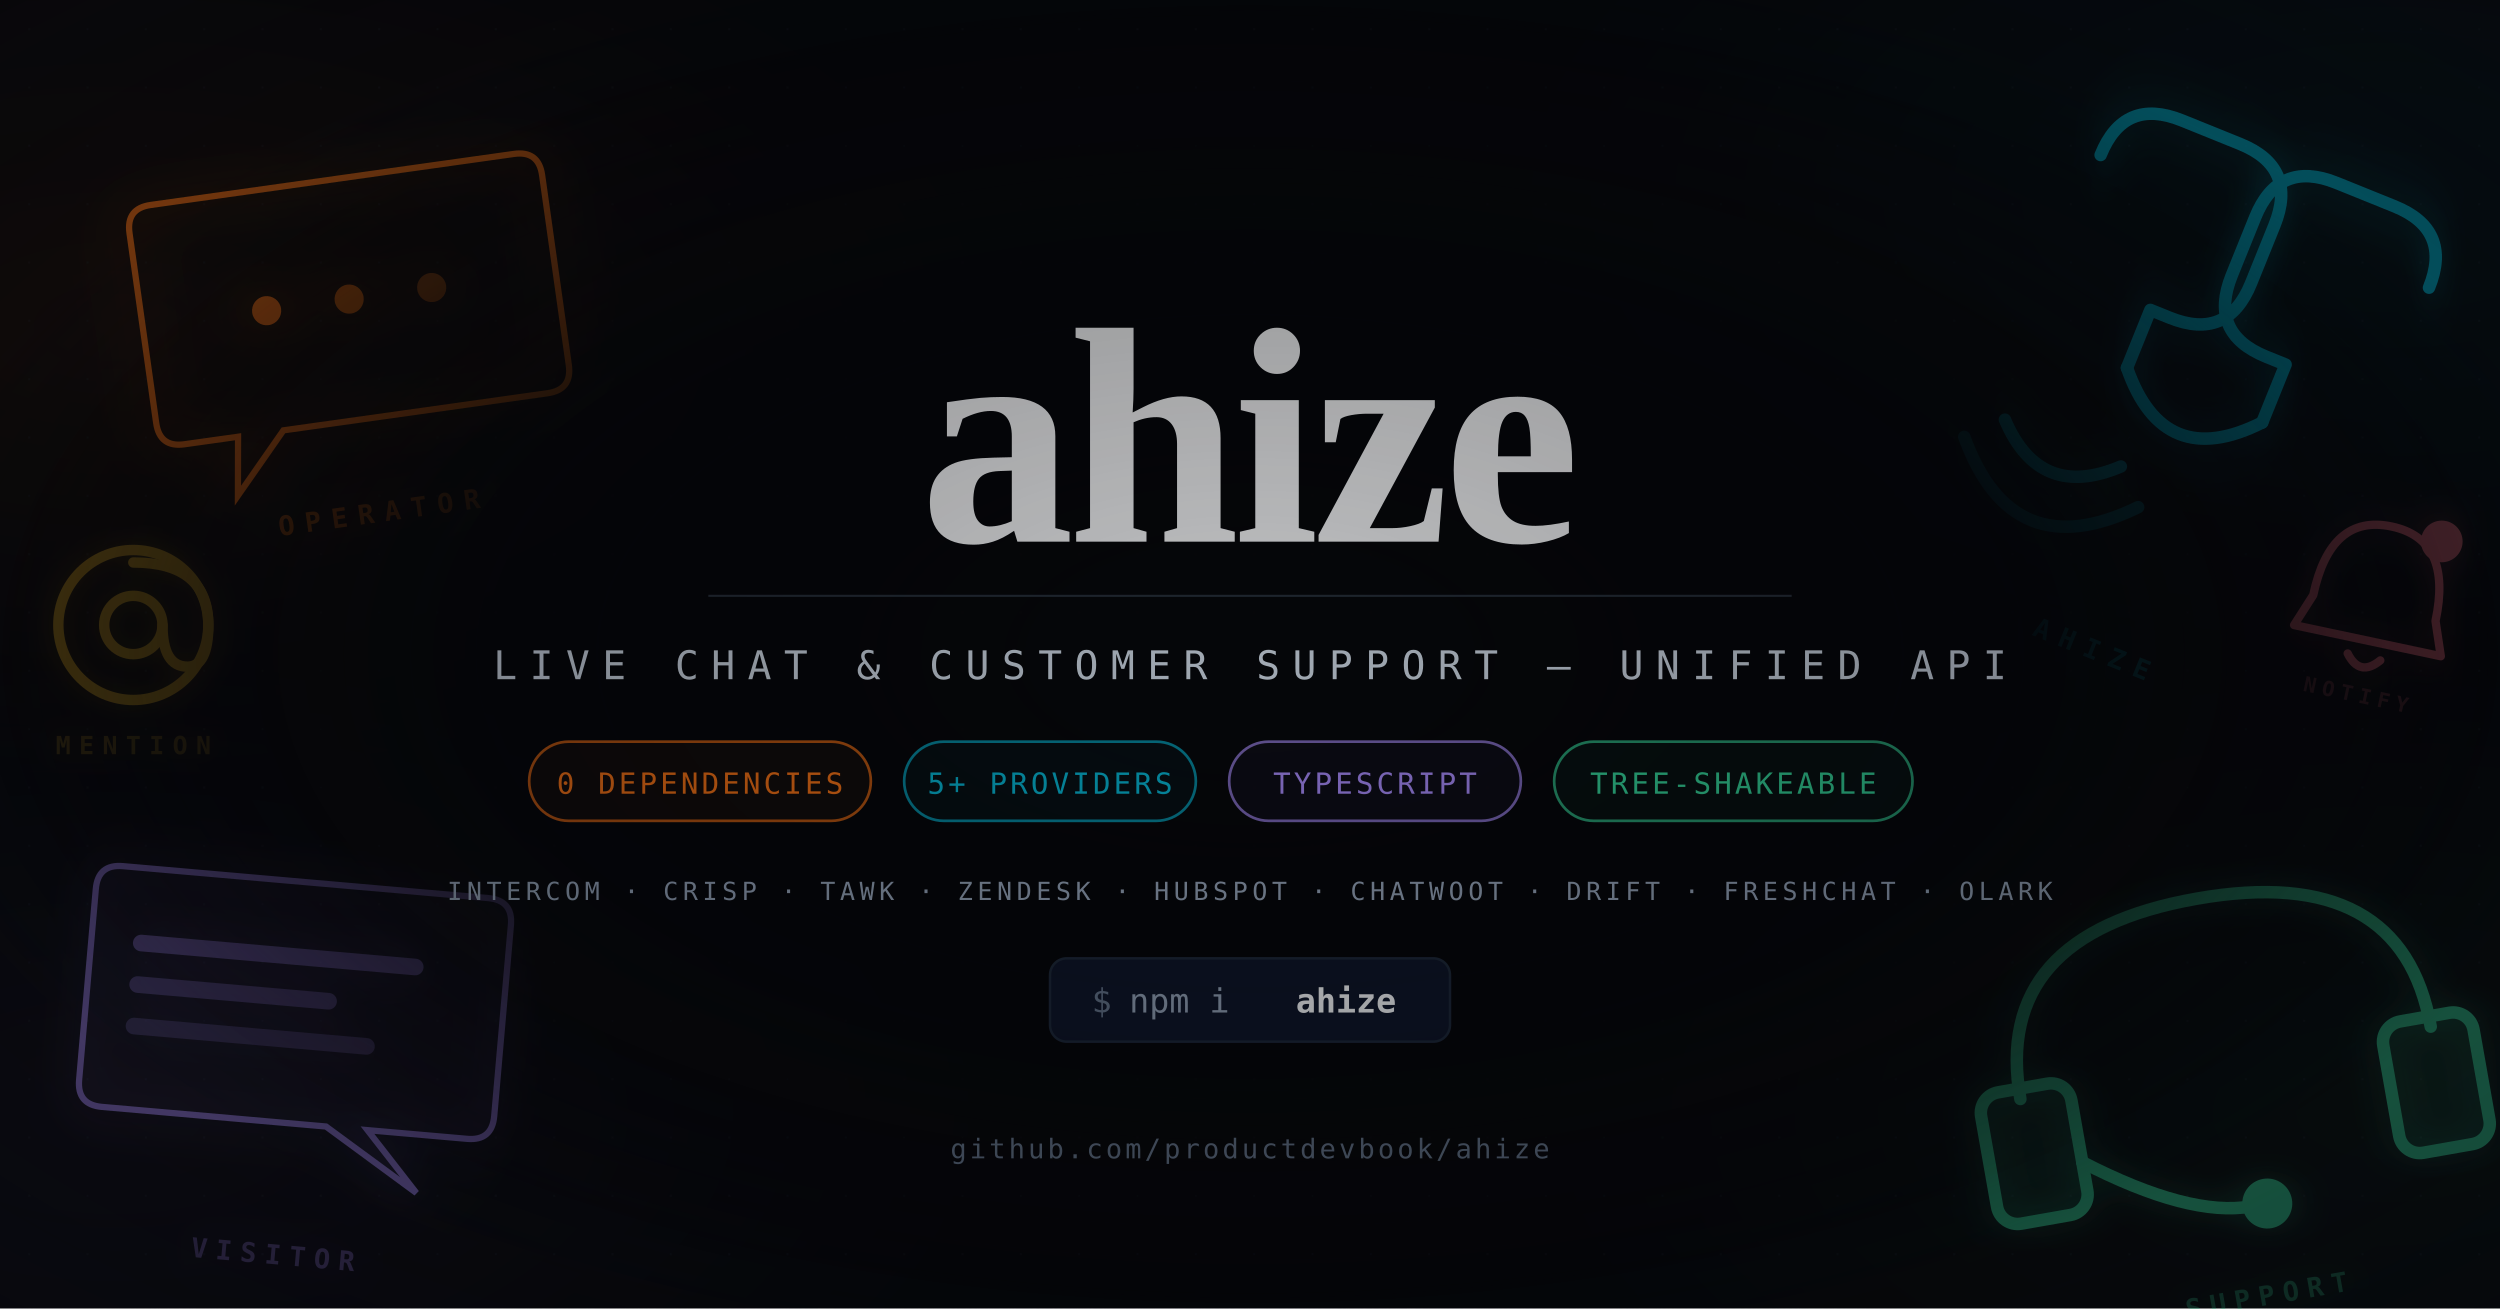
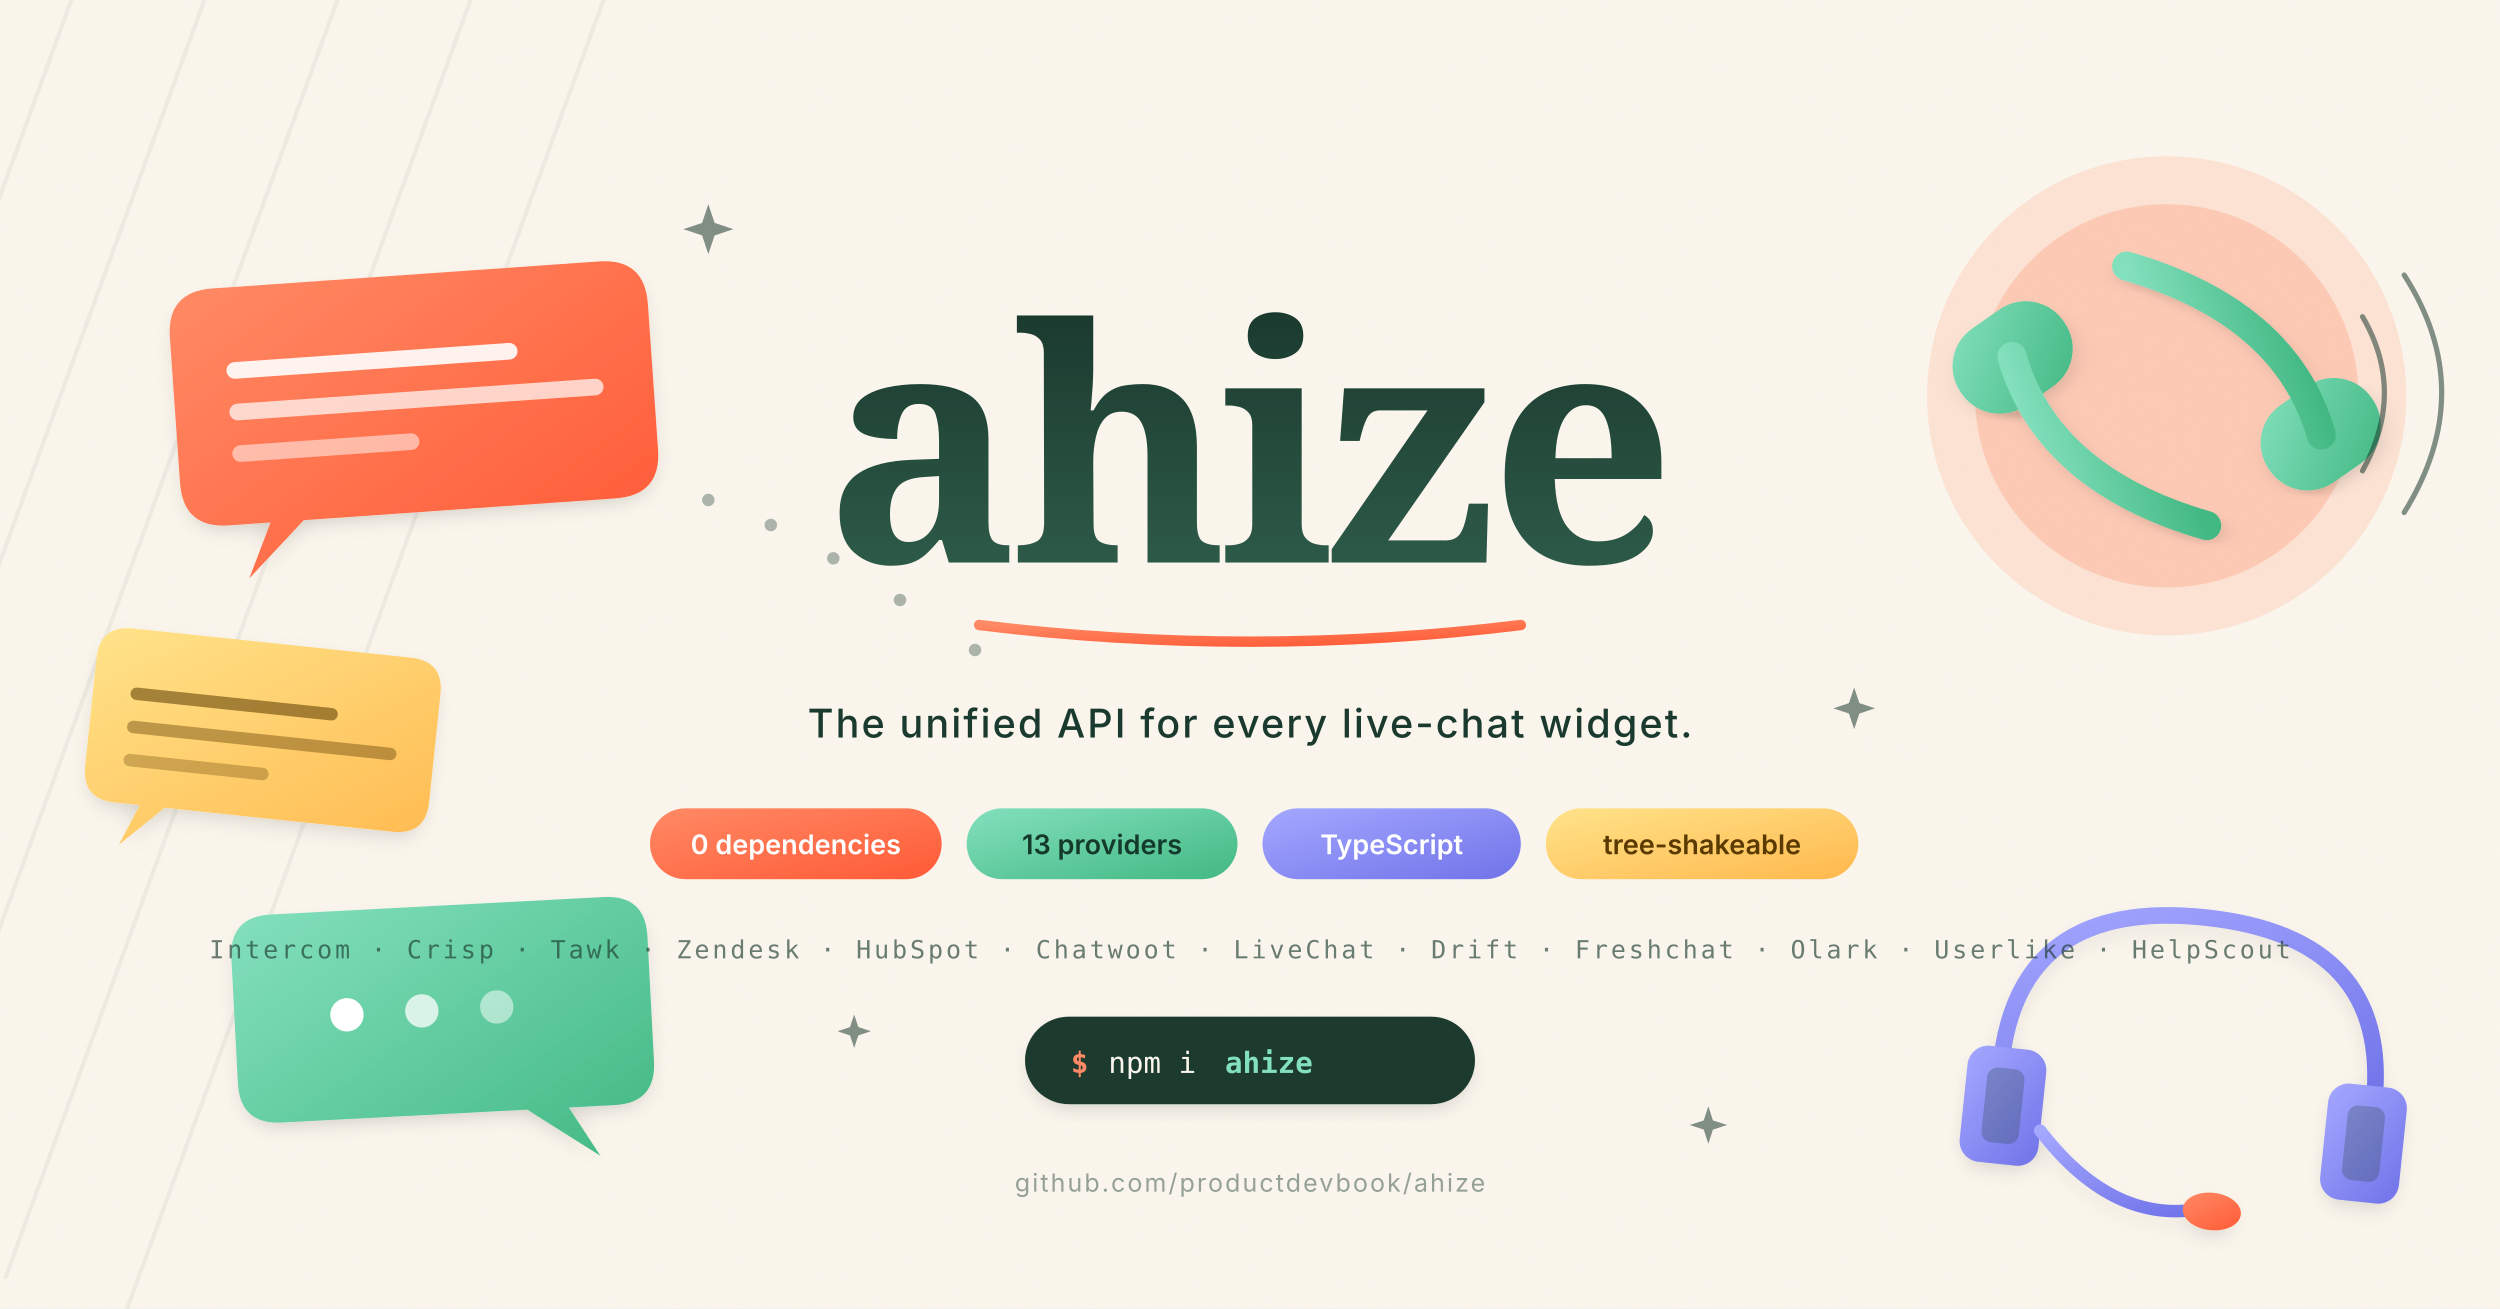
<svg xmlns="http://www.w3.org/2000/svg" viewBox="0 0 1200 628" width="1200" height="628">
  <defs>
-     <filter id="grain">
-       <feTurbulence type="fractalNoise" baseFrequency="0.65" numOctaves="3" stitchTiles="stitch" />
-       <feColorMatrix type="saturate" values="0" />
-       <feBlend in="SourceGraphic" mode="overlay" result="blend" />
+     <filter id="paper">
+       <feTurbulence type="fractalNoise" baseFrequency="0.9" numOctaves="2" seed="7" />
+       <feColorMatrix values="0 0 0 0 0.82  0 0 0 0 0.74  0 0 0 0 0.62  0 0 0 0.08 0" />
+       <feComposite in2="SourceGraphic" operator="in" />
+     </filter>
+     <filter id="softShadow" x="-20%" y="-20%" width="140%" height="140%">
+       <feGaussianBlur in="SourceAlpha" stdDeviation="6" />
+       <feOffset dx="0" dy="4" result="off" />
      <feComponentTransfer>
-         <feFuncA type="linear" slope="0.06" />
+         <feFuncA type="linear" slope="0.18" />
      </feComponentTransfer>
-       <feBlend in="SourceGraphic" mode="normal" />
-     </filter>
-     <filter id="glow-orange" x="-50%" y="-50%" width="200%" height="200%">
-       <feGaussianBlur stdDeviation="12" result="blur" />
-       <feFlood flood-color="#f97316" flood-opacity="0.5" />
-       <feComposite in2="blur" operator="in" />
+       <feComposite in2="off" operator="in" result="shadow" />
      <feMerge>
-         <feMergeNode />
+         <feMergeNode in="shadow" />
        <feMergeNode in="SourceGraphic" />
      </feMerge>
    </filter>
-     <filter id="glow-cyan" x="-50%" y="-50%" width="200%" height="200%">
-       <feGaussianBlur stdDeviation="10" result="blur" />
-       <feFlood flood-color="#06b6d4" flood-opacity="0.45" />
-       <feComposite in2="blur" operator="in" />
-       <feMerge>
-         <feMergeNode />
-         <feMergeNode in="SourceGraphic" />
-       </feMerge>
-     </filter>
-     <filter id="glow-purple" x="-50%" y="-50%" width="200%" height="200%">
-       <feGaussianBlur stdDeviation="10" result="blur" />
-       <feFlood flood-color="#a78bfa" flood-opacity="0.4" />
-       <feComposite in2="blur" operator="in" />
-       <feMerge>
-         <feMergeNode />
-         <feMergeNode in="SourceGraphic" />
-       </feMerge>
-     </filter>
-     <filter id="glow-emerald" x="-50%" y="-50%" width="200%" height="200%">
-       <feGaussianBlur stdDeviation="8" result="blur" />
-       <feFlood flood-color="#34d399" flood-opacity="0.35" />
-       <feComposite in2="blur" operator="in" />
-       <feMerge>
-         <feMergeNode />
-         <feMergeNode in="SourceGraphic" />
-       </feMerge>
-     </filter>
-     <filter id="glow-rose" x="-50%" y="-50%" width="200%" height="200%">
-       <feGaussianBlur stdDeviation="8" result="blur" />
-       <feFlood flood-color="#fb7185" flood-opacity="0.35" />
-       <feComposite in2="blur" operator="in" />
-       <feMerge>
-         <feMergeNode />
-         <feMergeNode in="SourceGraphic" />
-       </feMerge>
-     </filter>
-     <filter id="glow-amber" x="-50%" y="-50%" width="200%" height="200%">
-       <feGaussianBlur stdDeviation="6" result="blur" />
-       <feFlood flood-color="#fbbf24" flood-opacity="0.35" />
-       <feComposite in2="blur" operator="in" />
-       <feMerge>
-         <feMergeNode />
-         <feMergeNode in="SourceGraphic" />
-       </feMerge>
-     </filter>
-     <radialGradient id="ambientOrange" cx="0.05" cy="0.25" r="0.35">
-       <stop offset="0%" stop-color="#f97316" stop-opacity="0.08" />
-       <stop offset="100%" stop-color="#f97316" stop-opacity="0" />
-     </radialGradient>
-     <radialGradient id="ambientCyan" cx="0.95" cy="0.15" r="0.35">
-       <stop offset="0%" stop-color="#06b6d4" stop-opacity="0.07" />
-       <stop offset="100%" stop-color="#06b6d4" stop-opacity="0" />
-     </radialGradient>
-     <radialGradient id="ambientPurple" cx="0.05" cy="0.85" r="0.35">
-       <stop offset="0%" stop-color="#a78bfa" stop-opacity="0.06" />
-       <stop offset="100%" stop-color="#a78bfa" stop-opacity="0" />
-     </radialGradient>
-     <radialGradient id="ambientEmerald" cx="0.95" cy="0.85" r="0.35">
-       <stop offset="0%" stop-color="#34d399" stop-opacity="0.05" />
-       <stop offset="100%" stop-color="#34d399" stop-opacity="0" />
-     </radialGradient>
-     <radialGradient id="centerBackdrop" cx="0.5" cy="0.5" r="0.55">
-       <stop offset="0%" stop-color="#06070b" stop-opacity="0.95" />
-       <stop offset="55%" stop-color="#06070b" stop-opacity="0.88" />
-       <stop offset="80%" stop-color="#06070b" stop-opacity="0.4" />
-       <stop offset="100%" stop-color="#06070b" stop-opacity="0" />
-     </radialGradient>
-     <pattern id="dotGrid" width="28" height="28" patternUnits="userSpaceOnUse">
-       <circle cx="14" cy="14" r="0.6" fill="#334155" opacity="0.35" />
-     </pattern>
-     <radialGradient id="vignetteGrad" cx="0.5" cy="0.5" r="0.7">
-       <stop offset="0%" stop-color="transparent" />
-       <stop offset="100%" stop-color="#06070b" />
-     </radialGradient>
+     <linearGradient id="wordmarkGrad" x1="0" y1="0" x2="0" y2="1">
+       <stop offset="0%" stop-color="#1b3a2f" />
+       <stop offset="100%" stop-color="#2d5a48" />
+     </linearGradient>
+     <linearGradient id="coral" x1="0" y1="0" x2="1" y2="1">
+       <stop offset="0%" stop-color="#ff8a65" />
+       <stop offset="100%" stop-color="#ff5a36" />
+     </linearGradient>
+     <linearGradient id="mint" x1="0" y1="0" x2="1" y2="1">
+       <stop offset="0%" stop-color="#83e0bd" />
+       <stop offset="100%" stop-color="#42b883" />
+     </linearGradient>
+     <linearGradient id="periwinkle" x1="0" y1="0" x2="1" y2="1">
+       <stop offset="0%" stop-color="#a5a8ff" />
+       <stop offset="100%" stop-color="#7073e8" />
+     </linearGradient>
+     <linearGradient id="butter" x1="0" y1="0" x2="1" y2="1">
+       <stop offset="0%" stop-color="#ffe38a" />
+       <stop offset="100%" stop-color="#ffb84d" />
+     </linearGradient>
  </defs>
-   <rect width="1200" height="628" fill="#06070b" />
-   <rect width="1200" height="628" fill="url(#ambientOrange)" />
-   <rect width="1200" height="628" fill="url(#ambientCyan)" />
-   <rect width="1200" height="628" fill="url(#ambientPurple)" />
-   <rect width="1200" height="628" fill="url(#ambientEmerald)" />
-   <rect width="1200" height="628" fill="url(#dotGrid)" opacity="0.4" />
-   <g transform="translate(60, 80) rotate(-8, 120, 80)" filter="url(#glow-orange)" opacity="0.85">
-     <path d="M10,16 Q10,4 22,4 L198,4 Q210,4 210,16 L210,108 Q210,120 198,120 L70,120 L44,148 L48,120 L22,120 Q10,120 10,108 Z" fill="none" stroke="#f97316" stroke-width="3" />
-     <circle cx="70" cy="62" r="7" fill="#f97316" />
-     <circle cx="110" cy="62" r="7" fill="#f97316" opacity="0.75" />
-     <circle cx="150" cy="62" r="7" fill="#f97316" opacity="0.5" />
-     <text x="110" y="170" text-anchor="middle" fill="#f97316" opacity="0.6" font-family="'SF Mono','Fira Code',monospace" font-size="13" font-weight="bold" letter-spacing="5">OPERATOR</text>
+   <rect width="1200" height="628" fill="#fbf6ed" />
+   <rect width="1200" height="628" filter="url(#paper)" />
+   <g opacity="0.06" fill="#1b3a2f">
+     <rect x="-100" y="-100" width="2" height="900" transform="rotate(20 600 314)" />
+     <rect x="-40" y="-100" width="2" height="900" transform="rotate(20 600 314)" />
+     <rect x="20" y="-100" width="2" height="900" transform="rotate(20 600 314)" />
+     <rect x="80" y="-100" width="2" height="900" transform="rotate(20 600 314)" />
+     <rect x="140" y="-100" width="2" height="900" transform="rotate(20 600 314)" />
+     <rect x="200" y="-100" width="2" height="900" transform="rotate(20 600 314)" />
  </g>
-   <g transform="translate(960, 60) rotate(22, 100, 100)" filter="url(#glow-cyan)" opacity="0.78">
-     <g fill="none" stroke="#06b6d4" stroke-width="6" stroke-linecap="round" stroke-linejoin="round">
-       <path d="M20,40 Q20,10 50,10 L80,10 Q110,10 110,40 L110,70 Q110,100 80,100 L70,100 L70,130" />
-       <path d="M190,40 Q190,10 160,10 L130,10 Q100,10 100,40 L100,70 Q100,100 130,100 L140,100 L140,130" />
-       <path d="M70,130 Q105,170 140,130" />
-       <path d="M25,175 Q55,205 85,175" opacity="0.7" />
-       <path d="M10,190 Q55,240 100,190" opacity="0.45" />
+   <g transform="translate(80, 140) rotate(-4)" filter="url(#softShadow)">
+     <path d="M0,22 Q0,0 22,0 L208,0 Q230,0 230,22 L230,92 Q230,114 208,114 L58,114 L30,140 L42,114 L22,114 Q0,114 0,92 Z" fill="url(#coral)" />
+     <rect x="26" y="36" width="140" height="8" rx="4" fill="#fff" opacity="0.9" />
+     <rect x="26" y="56" width="180" height="8" rx="4" fill="#fff" opacity="0.7" />
+     <rect x="26" y="76" width="90" height="8" rx="4" fill="#fff" opacity="0.5" />
+   </g>
+   <g transform="translate(48, 300) rotate(6)" filter="url(#softShadow)">
+     <path d="M0,16 Q0,0 16,0 L150,0 Q166,0 166,16 L166,68 Q166,84 150,84 L40,84 L20,104 L28,84 L16,84 Q0,84 0,68 Z" fill="url(#butter)" />
+     <rect x="18" y="28" width="100" height="6" rx="3" fill="#5a3a00" opacity="0.55" />
+     <rect x="18" y="44" width="130" height="6" rx="3" fill="#5a3a00" opacity="0.4" />
+     <rect x="18" y="60" width="70" height="6" rx="3" fill="#5a3a00" opacity="0.3" />
+   </g>
+   <g transform="translate(110, 440) rotate(-3)" filter="url(#softShadow)">
+     <path d="M0,20 Q0,0 20,0 L180,0 Q200,0 200,20 L200,80 Q200,100 180,100 L158,100 L172,124 L138,100 L20,100 Q0,100 0,80 Z" fill="url(#mint)" />
+     <circle cx="54" cy="50" r="8" fill="#fff" />
+     <circle cx="90" cy="50" r="8" fill="#fff" opacity="0.75" />
+     <circle cx="126" cy="50" r="8" fill="#fff" opacity="0.5" />
+   </g>
+   <g transform="translate(920, 70)">
+     <circle cx="120" cy="120" r="115" fill="#ff8a65" opacity="0.18" />
+     <circle cx="120" cy="120" r="92" fill="#ff8a65" opacity="0.28" />
+     <g transform="translate(40, 40) rotate(-35, 80, 80)" filter="url(#softShadow)">
+       <rect x="0" y="0" width="60" height="45" rx="22" fill="url(#mint)" />
+       <rect x="100" y="115" width="60" height="45" rx="22" fill="url(#mint)" />
+       <path d="M30,22 Q10,80 60,142" stroke="url(#mint)" stroke-width="14" fill="none" stroke-linecap="round" />
+       <path d="M130,138 Q150,80 100,18" stroke="url(#mint)" stroke-width="14" fill="none" stroke-linecap="round" />
    </g>
-     <text x="105" y="266" text-anchor="middle" fill="#06b6d4" opacity="0.55" font-family="'SF Mono','Fira Code',monospace" font-size="13" font-weight="bold" letter-spacing="5">AHIZE</text>
-   </g>
-   <g transform="translate(30, 420) rotate(5, 120, 80)" filter="url(#glow-purple)" opacity="0.72">
-     <path d="M10,16 Q10,4 22,4 L198,4 Q210,4 210,16 L210,108 Q210,120 198,120 L150,120 L176,148 L130,120 L22,120 Q10,120 10,108 Z" fill="#a78bfa10" stroke="#a78bfa" stroke-width="3" />
-     <rect x="30" y="36" width="140" height="8" rx="4" fill="#a78bfa" opacity="0.75" />
-     <rect x="30" y="56" width="100" height="8" rx="4" fill="#a78bfa" opacity="0.55" />
-     <rect x="30" y="76" width="120" height="8" rx="4" fill="#a78bfa" opacity="0.4" />
-     <text x="110" y="188" text-anchor="middle" fill="#a78bfa" opacity="0.5" font-family="'SF Mono','Fira Code',monospace" font-size="13" font-weight="bold" letter-spacing="4">VISITOR</text>
-   </g>
-   <g transform="translate(940, 420) rotate(-10, 130, 100)" filter="url(#glow-emerald)" opacity="0.7">
-     <g fill="none" stroke="#34d399" stroke-width="6" stroke-linecap="round">
-       <path d="M30,90 Q30,10 130,10 Q230,10 230,90" />
-       <rect x="10" y="85" width="44" height="64" rx="10" fill="#34d39920" />
-       <rect x="206" y="85" width="44" height="64" rx="10" fill="#34d39920" />
-       <path d="M54,125 Q100,160 130,160" />
-       <circle cx="138" cy="160" r="9" fill="#34d399" />
-     </g>
-     <text x="130" y="208" text-anchor="middle" fill="#34d399" opacity="0.5" font-family="'SF Mono','Fira Code',monospace" font-size="13" font-weight="bold" letter-spacing="4">SUPPORT</text>
-   </g>
-   <g transform="translate(1092, 230) rotate(12, 40, 50)" filter="url(#glow-rose)" opacity="0.55">
-     <g fill="none" stroke="#fb7185" stroke-width="4" stroke-linecap="round" stroke-linejoin="round">
-       <path d="M20,60 Q20,20 50,20 Q80,20 80,60 L86,76 L14,76 Z" />
-       <path d="M42,84 Q50,94 58,84" />
-       <circle cx="75" cy="22" r="8" fill="#fb7185" />
-     </g>
-     <text x="50" y="106" text-anchor="middle" fill="#fb7185" opacity="0.4" font-family="'SF Mono','Fira Code',monospace" font-size="10" font-weight="bold" letter-spacing="3">NOTIFY</text>
-   </g>
-   <g transform="translate(24, 260)" filter="url(#glow-amber)" opacity="0.5">
-     <g fill="none" stroke="#fbbf24" stroke-width="5" stroke-linecap="round">
-       <circle cx="40" cy="40" r="36" />
-       <circle cx="40" cy="40" r="14" />
-       <path d="M54,40 Q54,60 66,60 Q76,60 76,40 Q76,10 40,10" />
-     </g>
-     <text x="40" y="102" text-anchor="middle" fill="#fbbf24" opacity="0.45" font-family="'SF Mono','Fira Code',monospace" font-size="12" font-weight="bold" letter-spacing="4">MENTION</text>
-   </g>
-   <rect width="1200" height="628" fill="url(#centerBackdrop)" />
-   <text x="600" y="260" text-anchor="middle" fill="#f8fafc" font-family="'Georgia','Playfair Display','Times New Roman',serif" font-size="148" font-weight="bold" letter-spacing="-3" opacity="0.97">ahize</text>
-   <line x1="340" y1="286" x2="860" y2="286" stroke="#475569" stroke-width="1" opacity="0.5" />
-   <text x="600" y="326" text-anchor="middle" fill="#cbd5e1" font-family="'SF Mono','Fira Code','Menlo',monospace" font-size="19" letter-spacing="6">LIVE CHAT &amp; CUSTOMER SUPPORT — UNIFIED API</text>
-   <g font-family="'SF Mono','Fira Code','Menlo',monospace" font-size="14" letter-spacing="1.5">
-     <g transform="translate(254, 356)">
-       <rect x="0" y="0" width="164" height="38" rx="19" fill="#f9731610" stroke="#f97316" stroke-width="1.3" opacity="0.7" />
-       <text x="82" y="25" text-anchor="middle" fill="#f97316" opacity="0.95">0 DEPENDENCIES</text>
-     </g>
-     <g transform="translate(434, 356)">
-       <rect x="0" y="0" width="140" height="38" rx="19" fill="#06b6d410" stroke="#06b6d4" stroke-width="1.3" opacity="0.7" />
-       <text x="70" y="25" text-anchor="middle" fill="#06b6d4" opacity="0.95">5+ PROVIDERS</text>
-     </g>
-     <g transform="translate(590, 356)">
-       <rect x="0" y="0" width="140" height="38" rx="19" fill="#a78bfa10" stroke="#a78bfa" stroke-width="1.3" opacity="0.7" />
-       <text x="70" y="25" text-anchor="middle" fill="#a78bfa" opacity="0.95">TYPESCRIPT</text>
-     </g>
-     <g transform="translate(746, 356)">
-       <rect x="0" y="0" width="172" height="38" rx="19" fill="#34d39910" stroke="#34d399" stroke-width="1.3" opacity="0.7" />
-       <text x="86" y="25" text-anchor="middle" fill="#34d399" opacity="0.95">TREE-SHAKEABLE</text>
+     <g stroke="#1b3a2f" stroke-width="2.5" fill="none" stroke-linecap="round" opacity="0.55">
+       <path d="M214,82 Q235,118 214,156" />
+       <path d="M234,62 Q270,118 234,176" />
    </g>
  </g>
-   <text x="600" y="432" text-anchor="middle" fill="#94a3b8" font-family="'SF Mono','Fira Code',monospace" font-size="12" letter-spacing="2.2">INTERCOM · CRISP · TAWK · ZENDESK · HUBSPOT · CHATWOOT · DRIFT · FRESHCHAT · OLARK</text>
-   <g transform="translate(504, 460)">
-     <rect x="0" y="0" width="192" height="40" rx="8" fill="#0f172a" stroke="#1e293b" stroke-width="1.2" />
-     <text x="20" y="26" fill="#64748b" font-family="'SF Mono','Fira Code',monospace" font-size="16">$</text>
-     <text x="38" y="26" fill="#94a3b8" font-family="'SF Mono','Fira Code',monospace" font-size="16"> npm i </text>
-     <text x="118" y="26" fill="#f8fafc" font-family="'SF Mono','Fira Code',monospace" font-size="16" font-weight="bold">ahize</text>
+   <g transform="translate(960, 420) rotate(6)" filter="url(#softShadow)">
+     <path d="M10,90 Q10,10 100,10 Q190,10 190,90" fill="none" stroke="url(#periwinkle)" stroke-width="8" stroke-linecap="round" />
+     <rect x="-6" y="82" width="38" height="56" rx="10" fill="url(#periwinkle)" />
+     <rect x="4" y="92" width="18" height="36" rx="5" fill="#1b3a2f" opacity="0.25" />
+     <rect x="168" y="82" width="38" height="56" rx="10" fill="url(#periwinkle)" />
+     <rect x="178" y="92" width="18" height="36" rx="5" fill="#1b3a2f" opacity="0.25" />
+     <path d="M32,120 Q70,160 110,150" stroke="url(#periwinkle)" stroke-width="6" fill="none" stroke-linecap="round" />
+     <ellipse cx="118" cy="150" rx="14" ry="9" fill="url(#coral)" />
  </g>
-   <text x="600" y="556" text-anchor="middle" fill="#64748b" font-family="'SF Mono','Fira Code',monospace" font-size="13" letter-spacing="1.5">github.com/productdevbook/ahize</text>
-   <rect width="1200" height="628" filter="url(#grain)" opacity="0.2" />
-   <rect width="1200" height="628" fill="url(#vignetteGrad)" opacity="0.45" />
+   <g fill="#1b3a2f" opacity="0.55">
+     <g transform="translate(340, 110)">
+       <path d="M0,-12 L3,-3 L12,0 L3,3 L0,12 L-3,3 L-12,0 L-3,-3 Z" />
+     </g>
+     <g transform="translate(890, 340)">
+       <path d="M0,-10 L2.5,-2.5 L10,0 L2.5,2.5 L0,10 L-2.5,2.5 L-10,0 L-2.5,-2.5 Z" />
+     </g>
+     <g transform="translate(410, 495)">
+       <path d="M0,-8 L2,-2 L8,0 L2,2 L0,8 L-2,2 L-8,0 L-2,-2 Z" />
+     </g>
+     <g transform="translate(820, 540)">
+       <path d="M0,-9 L2.2,-2.2 L9,0 L2.2,2.2 L0,9 L-2.2,2.2 L-9,0 L-2.2,-2.2 Z" />
+     </g>
+   </g>
+   <g fill="#1b3a2f" opacity="0.35">
+     <circle cx="340" cy="240" r="3" />
+     <circle cx="370" cy="252" r="3" />
+     <circle cx="400" cy="268" r="3" />
+     <circle cx="432" cy="288" r="3" />
+     <circle cx="468" cy="312" r="3" />
+   </g>
+   <text x="600" y="270" text-anchor="middle" fill="url(#wordmarkGrad)" font-family="'Cooper','Cooper Black','Georgia',serif" font-size="156" font-weight="900" letter-spacing="-4">ahize</text>
+   <path d="M470,300 Q600,316 730,300" stroke="url(#coral)" stroke-width="5" fill="none" stroke-linecap="round" />
+   <text x="600" y="354" text-anchor="middle" fill="#1b3a2f" font-family="'Inter','Helvetica Neue',Arial,sans-serif" font-size="19" font-weight="500" letter-spacing="1">
+     The unified API for every live-chat widget.
+   </text>
+   <g font-family="'Inter','Helvetica Neue',Arial,sans-serif" font-size="13" font-weight="600">
+     <g transform="translate(312, 388)">
+       <rect x="0" y="0" width="140" height="34" rx="17" fill="url(#coral)" />
+       <text x="70" y="22" text-anchor="middle" fill="#fff">0 dependencies</text>
+     </g>
+     <g transform="translate(464, 388)">
+       <rect x="0" y="0" width="130" height="34" rx="17" fill="url(#mint)" />
+       <text x="65" y="22" text-anchor="middle" fill="#143a2b">13 providers</text>
+     </g>
+     <g transform="translate(606, 388)">
+       <rect x="0" y="0" width="124" height="34" rx="17" fill="url(#periwinkle)" />
+       <text x="62" y="22" text-anchor="middle" fill="#fff">TypeScript</text>
+     </g>
+     <g transform="translate(742, 388)">
+       <rect x="0" y="0" width="150" height="34" rx="17" fill="url(#butter)" />
+       <text x="75" y="22" text-anchor="middle" fill="#5a3a00">tree-shakeable</text>
+     </g>
+   </g>
+   <text x="600" y="460" text-anchor="middle" fill="#1b3a2f" opacity="0.65" font-family="'JetBrains Mono','SF Mono',monospace" font-size="12" letter-spacing="1.4">
+     Intercom · Crisp · Tawk · Zendesk · HubSpot · Chatwoot · LiveChat · Drift · Freshchat · Olark · Userlike · HelpScout
+   </text>
+   <g transform="translate(492, 488)" filter="url(#softShadow)">
+     <rect x="0" y="0" width="216" height="42" rx="21" fill="#1b3a2f" />
+     <text x="22" y="27" fill="#ff8a65" font-family="'JetBrains Mono','SF Mono',monospace" font-size="14" font-weight="700">$</text>
+     <text x="40" y="27" fill="#fbf6ed" font-family="'JetBrains Mono','SF Mono',monospace" font-size="14" font-weight="500">npm i</text>
+     <text x="96" y="27" fill="#83e0bd" font-family="'JetBrains Mono','SF Mono',monospace" font-size="14" font-weight="700">ahize</text>
+   </g>
+   <text x="600" y="572" text-anchor="middle" fill="#1b3a2f" opacity="0.45" font-family="'Inter','Helvetica Neue',Arial,sans-serif" font-size="12" letter-spacing="1">
+     github.com/productdevbook/ahize
+   </text>
</svg>
